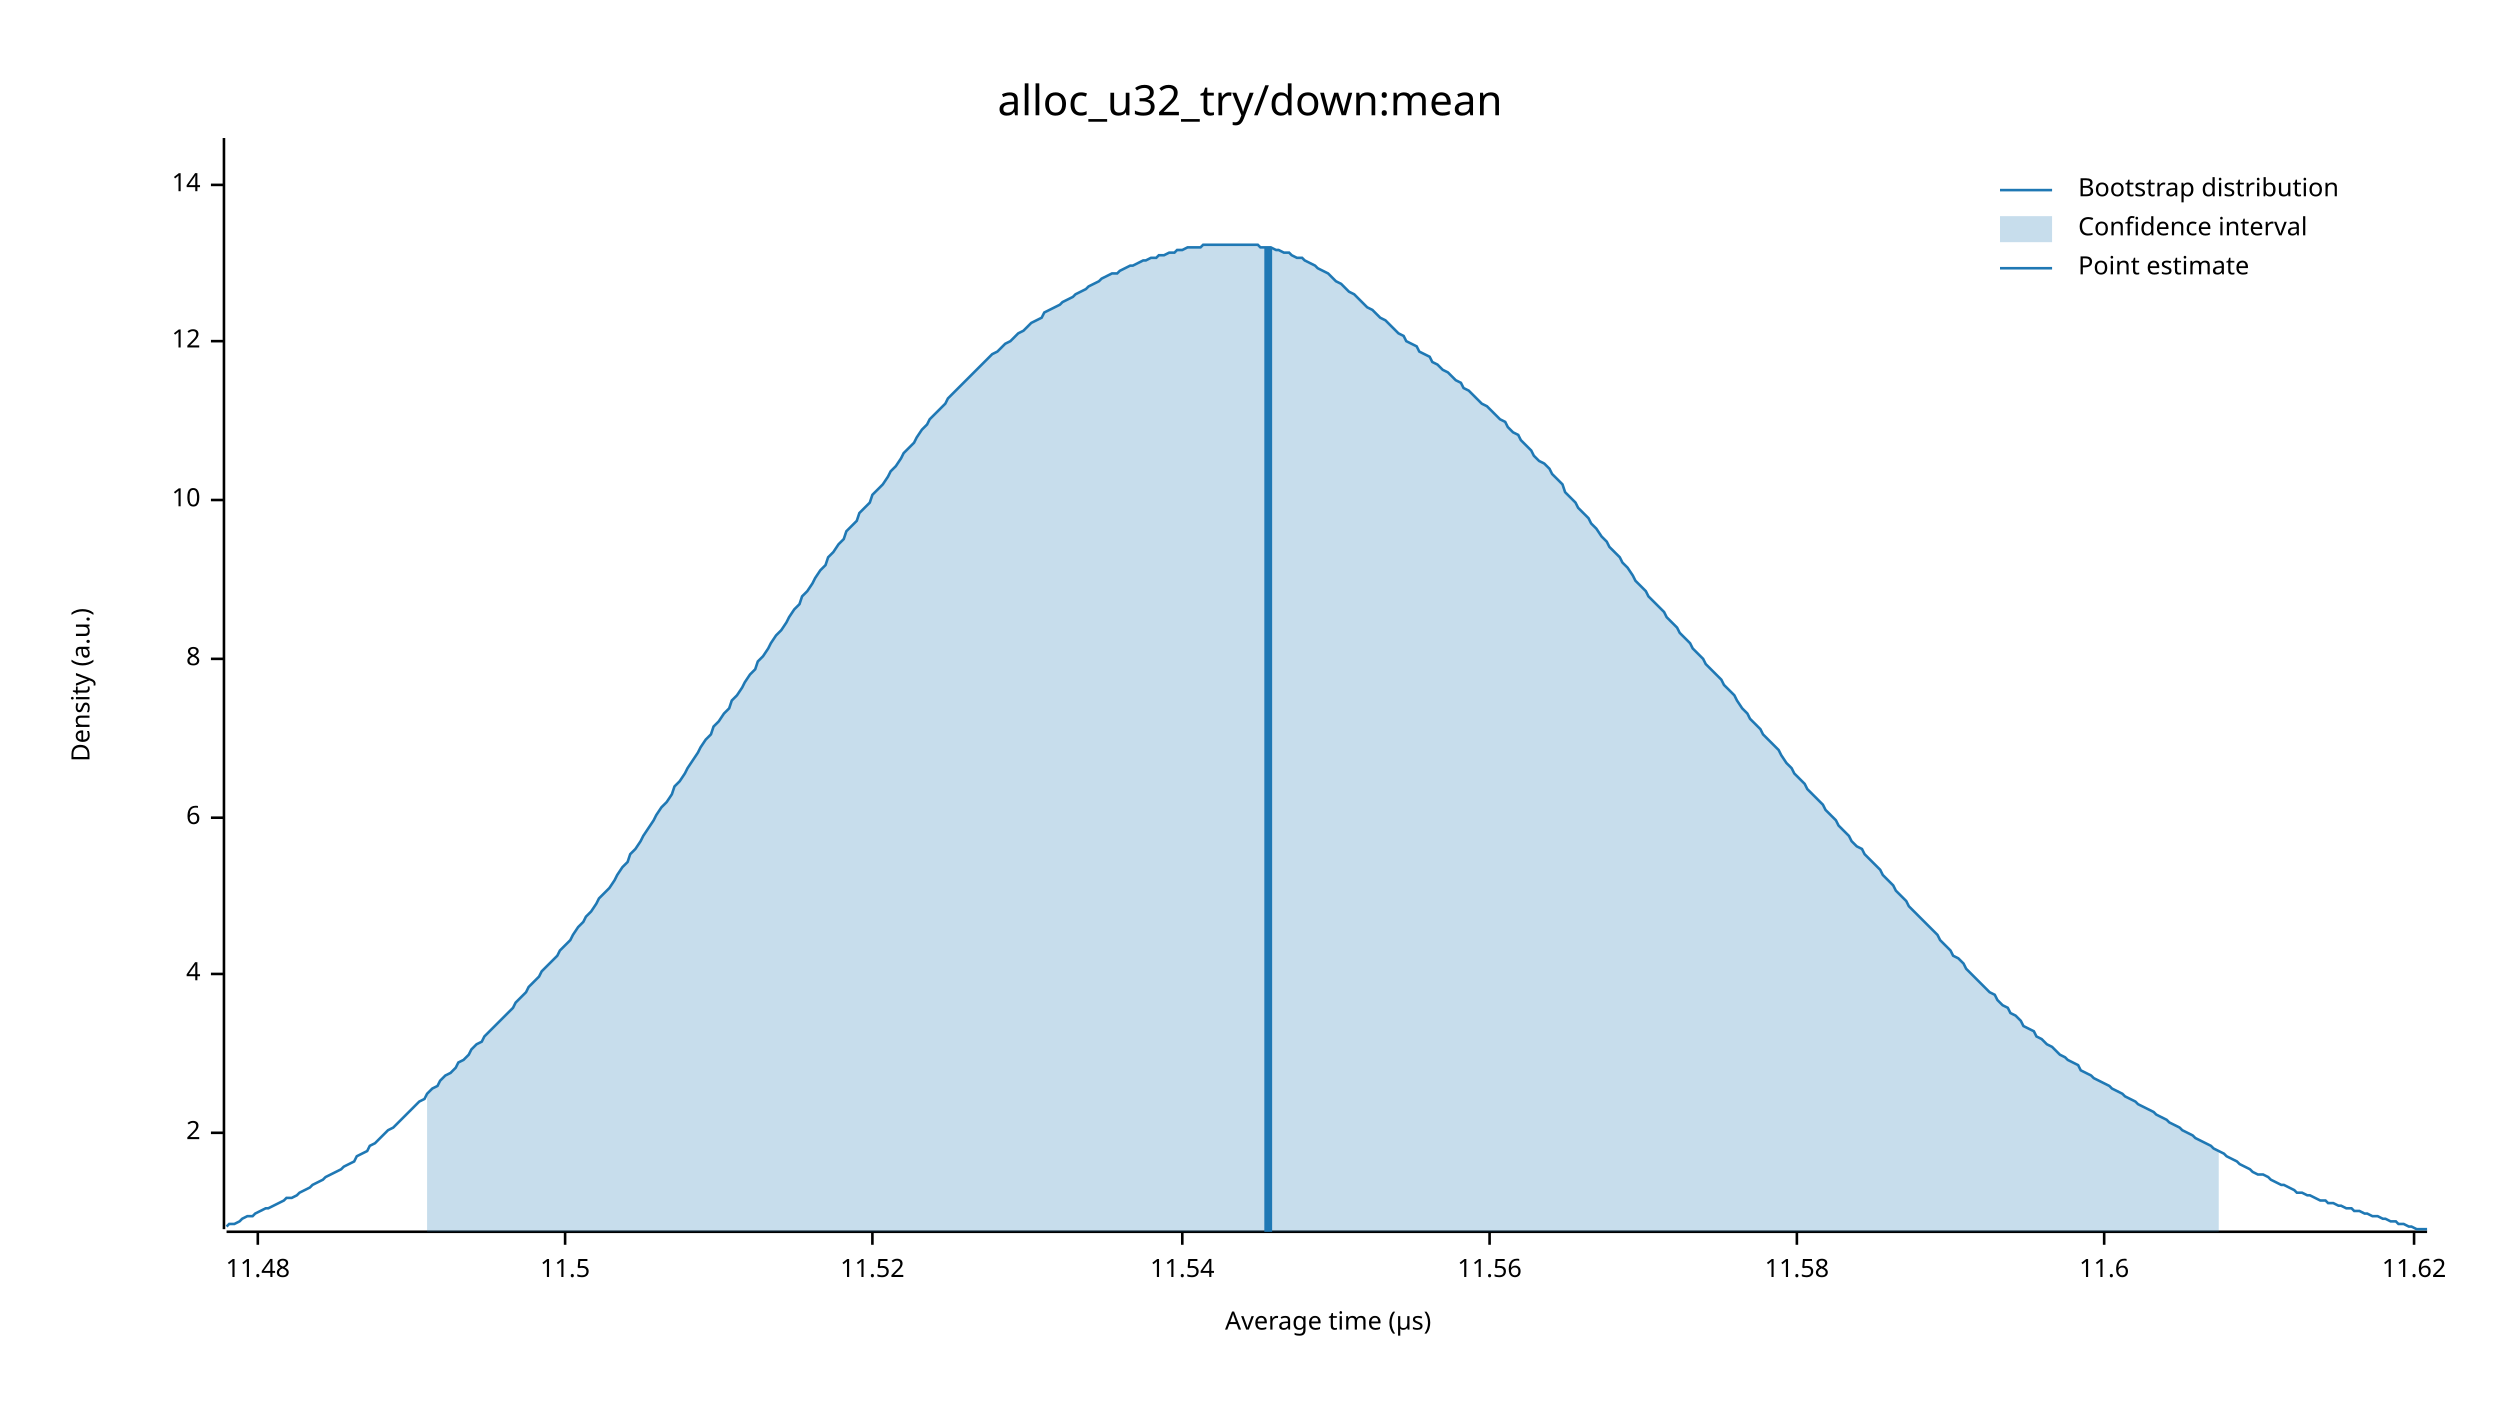
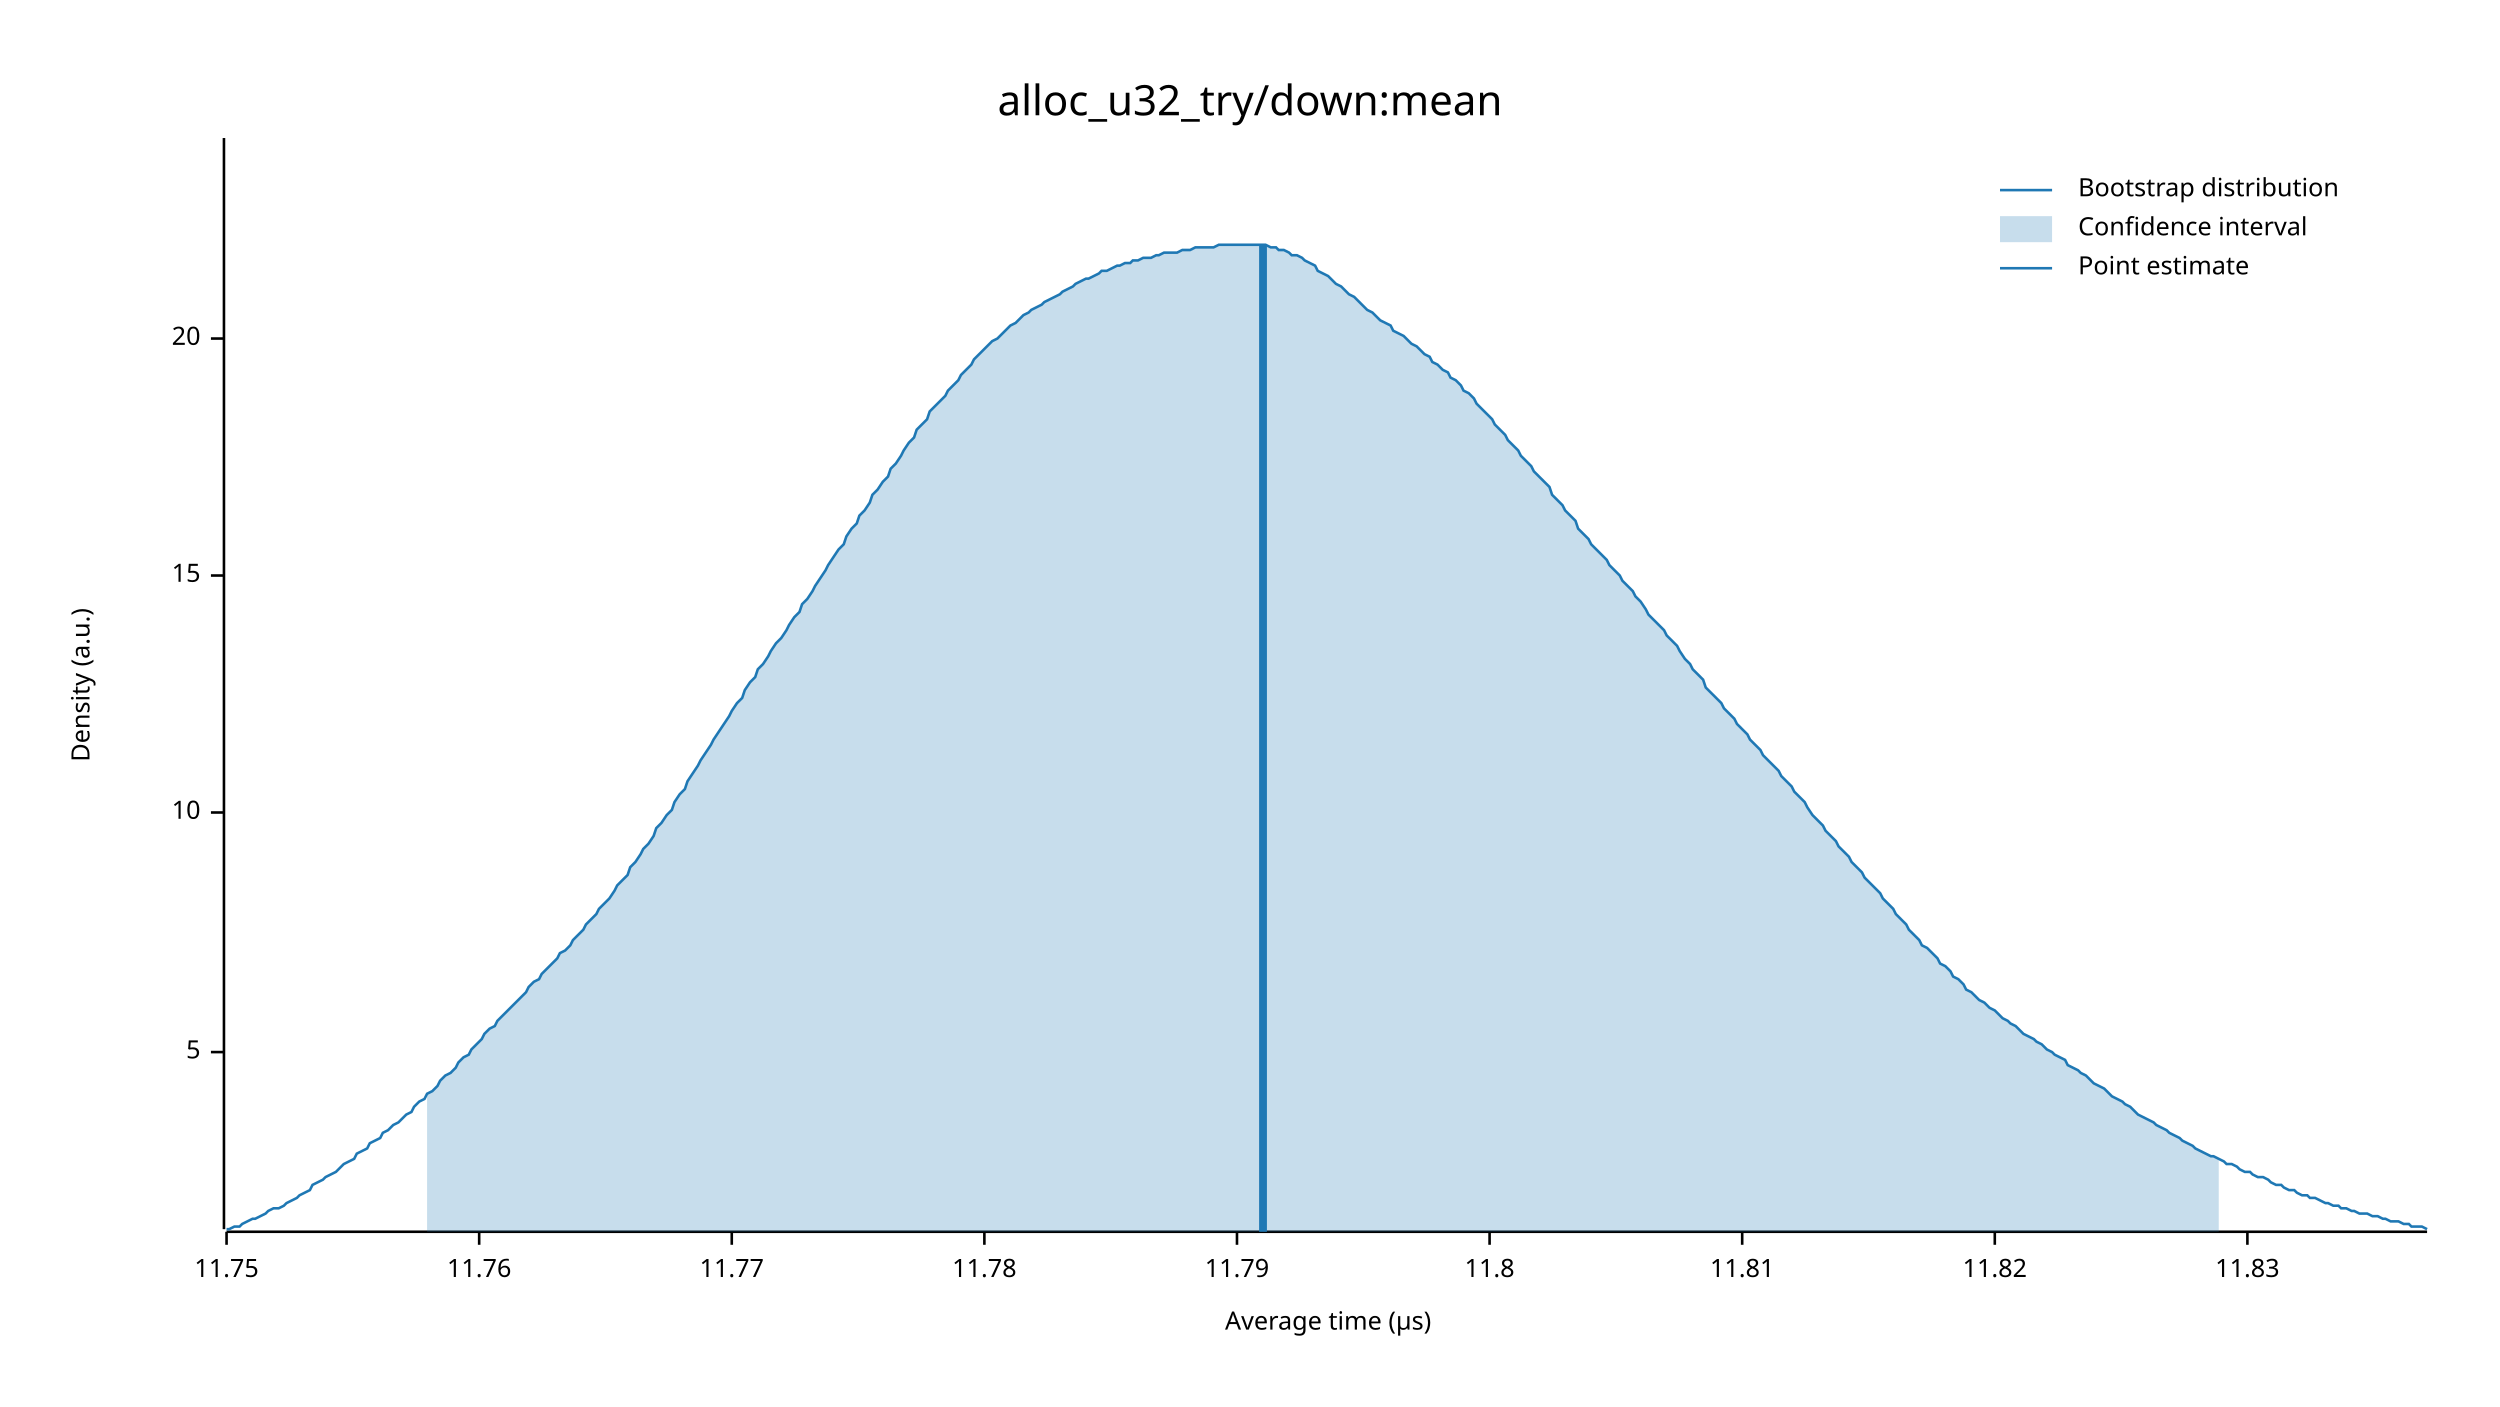
<svg xmlns="http://www.w3.org/2000/svg" width="960" height="540" viewBox="0 0 960 540">
  <text x="480" y="32" dy="0.76em" text-anchor="middle" font-family="sans-serif" font-size="16.129" opacity="1" fill="#000000">
alloc_u32_try/down:mean
</text>
  <text x="27" y="263" dy="0.76em" text-anchor="middle" font-family="sans-serif" font-size="9.677" opacity="1" fill="#000000" transform="rotate(270, 27, 263)">
Density (a.u.)
</text>
  <text x="510" y="513" dy="-0.5ex" text-anchor="middle" font-family="sans-serif" font-size="9.677" opacity="1" fill="#000000">
Average time (µs)
</text>
  <polyline fill="none" opacity="1" stroke="#000000" stroke-width="1" points="86,53 86,472 " />
-   <text x="77" y="435" dy="0.5ex" text-anchor="end" font-family="sans-serif" font-size="9.677" opacity="1" fill="#000000">
- 2
+   <text x="77" y="404" dy="0.5ex" text-anchor="end" font-family="sans-serif" font-size="9.677" opacity="1" fill="#000000">
+ 5
</text>
-   <polyline fill="none" opacity="1" stroke="#000000" stroke-width="1" points="81,435 86,435 " />
-   <text x="77" y="374" dy="0.5ex" text-anchor="end" font-family="sans-serif" font-size="9.677" opacity="1" fill="#000000">
- 4
- </text>
-   <polyline fill="none" opacity="1" stroke="#000000" stroke-width="1" points="81,374 86,374 " />
-   <text x="77" y="314" dy="0.5ex" text-anchor="end" font-family="sans-serif" font-size="9.677" opacity="1" fill="#000000">
- 6
- </text>
-   <polyline fill="none" opacity="1" stroke="#000000" stroke-width="1" points="81,314 86,314 " />
-   <text x="77" y="253" dy="0.5ex" text-anchor="end" font-family="sans-serif" font-size="9.677" opacity="1" fill="#000000">
- 8
- </text>
-   <polyline fill="none" opacity="1" stroke="#000000" stroke-width="1" points="81,253 86,253 " />
-   <text x="77" y="192" dy="0.5ex" text-anchor="end" font-family="sans-serif" font-size="9.677" opacity="1" fill="#000000">
+   <polyline fill="none" opacity="1" stroke="#000000" stroke-width="1" points="81,404 86,404 " />
+   <text x="77" y="312" dy="0.5ex" text-anchor="end" font-family="sans-serif" font-size="9.677" opacity="1" fill="#000000">
10
</text>
-   <polyline fill="none" opacity="1" stroke="#000000" stroke-width="1" points="81,192 86,192 " />
-   <text x="77" y="131" dy="0.5ex" text-anchor="end" font-family="sans-serif" font-size="9.677" opacity="1" fill="#000000">
- 12
+   <polyline fill="none" opacity="1" stroke="#000000" stroke-width="1" points="81,312 86,312 " />
+   <text x="77" y="221" dy="0.5ex" text-anchor="end" font-family="sans-serif" font-size="9.677" opacity="1" fill="#000000">
+ 15
</text>
-   <polyline fill="none" opacity="1" stroke="#000000" stroke-width="1" points="81,131 86,131 " />
-   <text x="77" y="71" dy="0.5ex" text-anchor="end" font-family="sans-serif" font-size="9.677" opacity="1" fill="#000000">
- 14
+   <polyline fill="none" opacity="1" stroke="#000000" stroke-width="1" points="81,221 86,221 " />
+   <text x="77" y="130" dy="0.5ex" text-anchor="end" font-family="sans-serif" font-size="9.677" opacity="1" fill="#000000">
+ 20
</text>
-   <polyline fill="none" opacity="1" stroke="#000000" stroke-width="1" points="81,71 86,71 " />
+   <polyline fill="none" opacity="1" stroke="#000000" stroke-width="1" points="81,130 86,130 " />
  <polyline fill="none" opacity="1" stroke="#000000" stroke-width="1" points="87,473 932,473 " />
-   <text x="99" y="483" dy="0.76em" text-anchor="middle" font-family="sans-serif" font-size="9.677" opacity="1" fill="#000000">
- 11.48
+   <text x="87" y="483" dy="0.76em" text-anchor="middle" font-family="sans-serif" font-size="9.677" opacity="1" fill="#000000">
+ 11.75
</text>
-   <polyline fill="none" opacity="1" stroke="#000000" stroke-width="1" points="99,473 99,478 " />
-   <text x="217" y="483" dy="0.76em" text-anchor="middle" font-family="sans-serif" font-size="9.677" opacity="1" fill="#000000">
- 11.5
+   <polyline fill="none" opacity="1" stroke="#000000" stroke-width="1" points="87,473 87,478 " />
+   <text x="184" y="483" dy="0.76em" text-anchor="middle" font-family="sans-serif" font-size="9.677" opacity="1" fill="#000000">
+ 11.76
</text>
-   <polyline fill="none" opacity="1" stroke="#000000" stroke-width="1" points="217,473 217,478 " />
-   <text x="335" y="483" dy="0.76em" text-anchor="middle" font-family="sans-serif" font-size="9.677" opacity="1" fill="#000000">
- 11.52
+   <polyline fill="none" opacity="1" stroke="#000000" stroke-width="1" points="184,473 184,478 " />
+   <text x="281" y="483" dy="0.76em" text-anchor="middle" font-family="sans-serif" font-size="9.677" opacity="1" fill="#000000">
+ 11.77
</text>
-   <polyline fill="none" opacity="1" stroke="#000000" stroke-width="1" points="335,473 335,478 " />
-   <text x="454" y="483" dy="0.76em" text-anchor="middle" font-family="sans-serif" font-size="9.677" opacity="1" fill="#000000">
- 11.54
+   <polyline fill="none" opacity="1" stroke="#000000" stroke-width="1" points="281,473 281,478 " />
+   <text x="378" y="483" dy="0.76em" text-anchor="middle" font-family="sans-serif" font-size="9.677" opacity="1" fill="#000000">
+ 11.78
</text>
-   <polyline fill="none" opacity="1" stroke="#000000" stroke-width="1" points="454,473 454,478 " />
+   <polyline fill="none" opacity="1" stroke="#000000" stroke-width="1" points="378,473 378,478 " />
+   <text x="475" y="483" dy="0.76em" text-anchor="middle" font-family="sans-serif" font-size="9.677" opacity="1" fill="#000000">
+ 11.79
+ </text>
+   <polyline fill="none" opacity="1" stroke="#000000" stroke-width="1" points="475,473 475,478 " />
  <text x="572" y="483" dy="0.76em" text-anchor="middle" font-family="sans-serif" font-size="9.677" opacity="1" fill="#000000">
- 11.56
+ 11.8
</text>
  <polyline fill="none" opacity="1" stroke="#000000" stroke-width="1" points="572,473 572,478 " />
-   <text x="690" y="483" dy="0.76em" text-anchor="middle" font-family="sans-serif" font-size="9.677" opacity="1" fill="#000000">
- 11.58
+   <text x="669" y="483" dy="0.76em" text-anchor="middle" font-family="sans-serif" font-size="9.677" opacity="1" fill="#000000">
+ 11.81
</text>
-   <polyline fill="none" opacity="1" stroke="#000000" stroke-width="1" points="690,473 690,478 " />
-   <text x="808" y="483" dy="0.76em" text-anchor="middle" font-family="sans-serif" font-size="9.677" opacity="1" fill="#000000">
- 11.6
+   <polyline fill="none" opacity="1" stroke="#000000" stroke-width="1" points="669,473 669,478 " />
+   <text x="766" y="483" dy="0.76em" text-anchor="middle" font-family="sans-serif" font-size="9.677" opacity="1" fill="#000000">
+ 11.82
</text>
-   <polyline fill="none" opacity="1" stroke="#000000" stroke-width="1" points="808,473 808,478 " />
-   <text x="927" y="483" dy="0.76em" text-anchor="middle" font-family="sans-serif" font-size="9.677" opacity="1" fill="#000000">
- 11.62
+   <polyline fill="none" opacity="1" stroke="#000000" stroke-width="1" points="766,473 766,478 " />
+   <text x="863" y="483" dy="0.76em" text-anchor="middle" font-family="sans-serif" font-size="9.677" opacity="1" fill="#000000">
+ 11.83
</text>
-   <polyline fill="none" opacity="1" stroke="#000000" stroke-width="1" points="927,473 927,478 " />
-   <polyline fill="none" opacity="1" stroke="#1F78B4" stroke-width="1" points="87,471 88,470 90,470 92,469 93,468 95,467 97,467 98,466 100,465 102,464 103,464 105,463 107,462 109,461 110,460 112,460 114,459 115,458 117,457 119,456 120,455 122,454 124,453 125,452 127,451 129,450 131,449 132,448 134,447 136,446 137,444 139,443 141,442 142,440 144,439 146,437 147,436 149,434 151,433 153,431 154,430 156,428 158,426 159,425 161,423 163,422 164,420 166,418 168,417 169,415 171,413 173,412 175,410 176,408 178,407 180,405 181,403 183,401 185,400 186,398 188,396 190,394 191,393 193,391 195,389 197,387 198,385 200,383 202,381 203,379 205,377 207,375 208,373 210,371 212,369 214,367 215,365 217,363 219,361 220,359 222,356 224,354 225,352 227,350 229,347 230,345 232,343 234,341 236,338 237,336 239,333 241,331 242,328 244,326 246,323 247,321 249,318 251,315 252,313 254,310 256,308 258,305 259,302 261,300 263,297 264,295 266,292 268,289 269,287 271,284 273,282 274,279 276,277 278,274 280,272 281,269 283,267 285,264 286,262 288,259 290,257 291,254 293,252 295,249 296,247 298,244 300,242 302,239 303,237 305,234 307,232 308,229 310,227 312,224 313,222 315,219 317,217 318,214 320,212 322,209 324,207 325,204 327,202 329,200 330,197 332,195 334,193 335,190 337,188 339,186 341,183 342,181 344,179 346,176 347,174 349,172 351,170 352,168 354,165 356,163 357,161 359,159 361,157 363,155 364,153 366,151 368,149 369,148 371,146 373,144 374,143 376,141 378,139 379,138 381,136 383,135 385,133 386,132 388,131 390,129 391,128 393,127 395,125 396,124 398,123 400,122 401,120 403,119 405,118 407,117 408,116 410,115 412,114 413,113 415,112 417,111 418,110 420,109 422,108 423,107 425,106 427,105 429,105 430,104 432,103 434,102 435,102 437,101 439,100 440,100 442,99 444,99 445,98 447,98 449,97 451,97 452,96 454,96 456,95 457,95 459,95 461,95 462,94 464,94 466,94 468,94 469,94 471,94 473,94 474,94 476,94 478,94 479,94 481,94 483,94 484,95 486,95 488,95 490,96 491,96 493,97 495,97 496,98 498,99 500,99 501,100 503,101 505,102 506,103 508,104 510,105 512,107 513,108 515,109 517,111 518,112 520,113 522,115 523,116 525,118 527,119 528,120 530,122 532,123 534,125 535,126 537,128 539,129 540,131 542,132 544,133 545,135 547,136 549,137 550,139 552,140 554,142 556,143 557,144 559,146 561,147 562,149 564,150 566,152 567,153 569,155 571,156 573,158 574,159 576,161 578,162 579,164 581,166 583,167 584,169 586,171 588,173 589,175 591,177 593,178 595,180 596,182 598,184 600,186 601,189 603,191 605,193 606,195 608,197 610,199 611,201 613,203 615,206 617,208 618,210 620,212 622,214 623,216 625,218 627,221 628,223 630,225 632,227 633,229 635,231 637,233 639,235 640,237 642,239 644,241 645,243 647,245 649,247 650,249 652,251 654,253 655,255 657,257 659,259 661,261 662,263 664,265 666,267 667,269 669,272 671,274 672,276 674,278 676,280 677,282 679,284 681,286 683,288 684,290 686,293 688,295 689,297 691,299 693,301 694,303 696,305 698,307 700,309 701,311 703,313 705,315 706,317 708,319 710,321 711,323 713,325 715,326 716,328 718,330 720,332 722,334 723,336 725,338 727,340 728,342 730,344 732,346 733,348 735,350 737,352 738,353 740,355 742,357 744,359 745,361 747,363 749,365 750,367 752,368 754,370 755,372 757,374 759,376 760,377 762,379 764,381 766,382 767,384 769,386 771,387 772,389 774,390 776,392 777,394 779,395 781,396 782,398 784,399 786,401 788,402 789,403 791,405 793,406 794,407 796,408 798,409 799,411 801,412 803,413 804,414 806,415 808,416 810,417 811,418 813,419 815,420 816,421 818,422 820,423 821,424 823,425 825,426 827,427 828,428 830,429 832,430 833,431 835,432 837,433 838,434 840,435 842,436 843,437 845,438 847,439 849,440 850,441 852,442 854,443 855,444 857,445 859,446 860,447 862,448 864,449 865,450 867,451 869,451 871,452 872,453 874,454 876,455 877,455 879,456 881,457 882,458 884,458 886,459 887,459 889,460 891,461 893,461 894,462 896,462 898,463 899,463 901,464 903,464 904,465 906,465 908,466 909,466 911,467 913,467 915,468 916,468 918,469 920,469 921,470 923,470 925,471 926,471 928,472 930,472 932,472 " />
-   <polygon opacity="0.25" fill="#1F78B4" points="164,420 166,418 168,417 169,415 171,413 173,412 175,410 176,408 178,407 180,405 181,403 183,401 185,400 186,398 188,396 190,394 191,393 193,391 195,389 197,387 198,385 200,383 202,381 203,379 205,377 207,375 208,373 210,371 212,369 214,367 215,365 217,363 219,361 220,359 222,356 224,354 225,352 227,350 229,347 230,345 232,343 234,341 236,338 237,336 239,333 241,331 242,328 244,326 246,323 247,321 249,318 251,315 252,313 254,310 256,308 258,305 259,302 261,300 263,297 264,295 266,292 268,289 269,287 271,284 273,282 274,279 276,277 278,274 280,272 281,269 283,267 285,264 286,262 288,259 290,257 291,254 293,252 295,249 296,247 298,244 300,242 302,239 303,237 305,234 307,232 308,229 310,227 312,224 313,222 315,219 317,217 318,214 320,212 322,209 324,207 325,204 327,202 329,200 330,197 332,195 334,193 335,190 337,188 339,186 341,183 342,181 344,179 346,176 347,174 349,172 351,170 352,168 354,165 356,163 357,161 359,159 361,157 363,155 364,153 366,151 368,149 369,148 371,146 373,144 374,143 376,141 378,139 379,138 381,136 383,135 385,133 386,132 388,131 390,129 391,128 393,127 395,125 396,124 398,123 400,122 401,120 403,119 405,118 407,117 408,116 410,115 412,114 413,113 415,112 417,111 418,110 420,109 422,108 423,107 425,106 427,105 429,105 430,104 432,103 434,102 435,102 437,101 439,100 440,100 442,99 444,99 445,98 447,98 449,97 451,97 452,96 454,96 456,95 457,95 459,95 461,95 462,94 464,94 466,94 468,94 469,94 471,94 473,94 474,94 476,94 478,94 479,94 481,94 483,94 484,95 486,95 488,95 490,96 491,96 493,97 495,97 496,98 498,99 500,99 501,100 503,101 505,102 506,103 508,104 510,105 512,107 513,108 515,109 517,111 518,112 520,113 522,115 523,116 525,118 527,119 528,120 530,122 532,123 534,125 535,126 537,128 539,129 540,131 542,132 544,133 545,135 547,136 549,137 550,139 552,140 554,142 556,143 557,144 559,146 561,147 562,149 564,150 566,152 567,153 569,155 571,156 573,158 574,159 576,161 578,162 579,164 581,166 583,167 584,169 586,171 588,173 589,175 591,177 593,178 595,180 596,182 598,184 600,186 601,189 603,191 605,193 606,195 608,197 610,199 611,201 613,203 615,206 617,208 618,210 620,212 622,214 623,216 625,218 627,221 628,223 630,225 632,227 633,229 635,231 637,233 639,235 640,237 642,239 644,241 645,243 647,245 649,247 650,249 652,251 654,253 655,255 657,257 659,259 661,261 662,263 664,265 666,267 667,269 669,272 671,274 672,276 674,278 676,280 677,282 679,284 681,286 683,288 684,290 686,293 688,295 689,297 691,299 693,301 694,303 696,305 698,307 700,309 701,311 703,313 705,315 706,317 708,319 710,321 711,323 713,325 715,326 716,328 718,330 720,332 722,334 723,336 725,338 727,340 728,342 730,344 732,346 733,348 735,350 737,352 738,353 740,355 742,357 744,359 745,361 747,363 749,365 750,367 752,368 754,370 755,372 757,374 759,376 760,377 762,379 764,381 766,382 767,384 769,386 771,387 772,389 774,390 776,392 777,394 779,395 781,396 782,398 784,399 786,401 788,402 789,403 791,405 793,406 794,407 796,408 798,409 799,411 801,412 803,413 804,414 806,415 808,416 810,417 811,418 813,419 815,420 816,421 818,422 820,423 821,424 823,425 825,426 827,427 828,428 830,429 832,430 833,431 835,432 837,433 838,434 840,435 842,436 843,437 845,438 847,439 849,440 850,441 852,442 852,473 164,473 " />
-   <polyline fill="none" opacity="1" stroke="#1F78B4" stroke-width="3" points="487,473 487,95 " />
+   <polyline fill="none" opacity="1" stroke="#000000" stroke-width="1" points="863,473 863,478 " />
+   <polyline fill="none" opacity="1" stroke="#1F78B4" stroke-width="1" points="87,472 88,472 90,471 92,471 93,470 95,469 97,468 98,468 100,467 102,466 103,465 105,464 107,464 109,463 110,462 112,461 114,460 115,459 117,458 119,457 120,455 122,454 124,453 125,452 127,451 129,450 131,448 132,447 134,446 136,445 137,443 139,442 141,441 142,439 144,438 146,437 147,435 149,434 151,432 153,431 154,430 156,428 158,427 159,425 161,423 163,422 164,420 166,419 168,417 169,415 171,413 173,412 175,410 176,408 178,406 180,405 181,403 183,401 185,399 186,397 188,395 190,394 191,392 193,390 195,388 197,386 198,385 200,383 202,381 203,379 205,377 207,376 208,374 210,372 212,370 214,368 215,366 217,365 219,363 220,361 222,359 224,357 225,355 227,353 229,351 230,349 232,347 234,345 236,342 237,340 239,338 241,336 242,333 244,331 246,328 247,326 249,324 251,321 252,318 254,316 256,313 258,311 259,308 261,305 263,303 264,300 266,297 268,294 269,292 271,289 273,286 274,284 276,281 278,278 280,275 281,273 283,270 285,268 286,265 288,262 290,260 291,257 293,255 295,252 296,250 298,247 300,245 302,242 303,240 305,237 307,235 308,232 310,230 312,227 313,225 315,222 317,219 318,217 320,214 322,211 324,209 325,206 327,203 329,201 330,198 332,196 334,193 335,190 337,188 339,185 341,183 342,180 344,178 346,175 347,173 349,170 351,168 352,165 354,163 356,161 357,158 359,156 361,154 363,152 364,150 366,148 368,146 369,144 371,142 373,140 374,138 376,136 378,134 379,133 381,131 383,130 385,128 386,127 388,125 390,124 391,123 393,121 395,120 396,119 398,118 400,117 401,116 403,115 405,114 407,113 408,112 410,111 412,110 413,109 415,108 417,107 418,107 420,106 422,105 423,104 425,104 427,103 429,102 430,102 432,101 434,101 435,100 437,100 439,99 440,99 442,99 444,98 445,98 447,97 449,97 451,97 452,97 454,96 456,96 457,96 459,95 461,95 462,95 464,95 466,95 468,94 469,94 471,94 473,94 474,94 476,94 478,94 479,94 481,94 483,94 484,94 486,94 488,95 490,95 491,96 493,96 495,97 496,98 498,98 500,99 501,100 503,101 505,102 506,104 508,105 510,106 512,108 513,109 515,110 517,112 518,113 520,114 522,116 523,117 525,119 527,120 528,121 530,123 532,124 534,125 535,127 537,128 539,129 540,130 542,132 544,133 545,134 547,136 549,137 550,139 552,140 554,142 556,143 557,145 559,146 561,148 562,150 564,151 566,153 567,155 569,157 571,159 573,161 574,163 576,165 578,167 579,169 581,171 583,173 584,175 586,177 588,179 589,181 591,183 593,185 595,187 596,190 598,192 600,194 601,196 603,198 605,200 606,203 608,205 610,207 611,209 613,211 615,213 617,215 618,217 620,219 622,221 623,223 625,225 627,227 628,229 630,231 632,234 633,236 635,238 637,240 639,242 640,244 642,246 644,248 645,250 647,253 649,255 650,257 652,259 654,261 655,264 657,266 659,268 661,270 662,272 664,274 666,276 667,278 669,280 671,282 672,284 674,286 676,288 677,290 679,292 681,294 683,296 684,298 686,300 688,302 689,304 691,306 693,308 694,310 696,313 698,315 700,317 701,319 703,321 705,323 706,325 708,327 710,329 711,331 713,333 715,335 716,337 718,339 720,341 722,343 723,345 725,347 727,349 728,351 730,353 732,355 733,357 735,359 737,361 738,363 740,364 742,366 744,368 745,370 747,371 749,373 750,375 752,376 754,378 755,380 757,381 759,383 760,384 762,385 764,387 766,388 767,389 769,391 771,392 772,393 774,394 776,396 777,397 779,398 781,399 782,400 784,401 786,403 788,404 789,405 791,406 793,407 794,409 796,410 798,411 799,412 801,413 803,415 804,416 806,417 808,418 810,420 811,421 813,422 815,423 816,424 818,425 820,427 821,428 823,429 825,430 827,431 828,432 830,433 832,434 833,435 835,436 837,437 838,438 840,439 842,440 843,441 845,442 847,443 849,444 850,444 852,445 854,446 855,447 857,447 859,448 860,449 862,450 864,450 865,451 867,452 869,452 871,453 872,454 874,455 876,455 877,456 879,457 881,457 882,458 884,459 886,459 887,460 889,460 891,461 893,462 894,462 896,463 898,463 899,464 901,464 903,465 904,465 906,466 908,466 909,466 911,467 913,467 915,468 916,468 918,469 920,469 921,469 923,470 925,470 926,471 928,471 930,471 932,472 " />
+   <polygon opacity="0.25" fill="#1F78B4" points="164,420 166,419 168,417 169,415 171,413 173,412 175,410 176,408 178,406 180,405 181,403 183,401 185,399 186,397 188,395 190,394 191,392 193,390 195,388 197,386 198,385 200,383 202,381 203,379 205,377 207,376 208,374 210,372 212,370 214,368 215,366 217,365 219,363 220,361 222,359 224,357 225,355 227,353 229,351 230,349 232,347 234,345 236,342 237,340 239,338 241,336 242,333 244,331 246,328 247,326 249,324 251,321 252,318 254,316 256,313 258,311 259,308 261,305 263,303 264,300 266,297 268,294 269,292 271,289 273,286 274,284 276,281 278,278 280,275 281,273 283,270 285,268 286,265 288,262 290,260 291,257 293,255 295,252 296,250 298,247 300,245 302,242 303,240 305,237 307,235 308,232 310,230 312,227 313,225 315,222 317,219 318,217 320,214 322,211 324,209 325,206 327,203 329,201 330,198 332,196 334,193 335,190 337,188 339,185 341,183 342,180 344,178 346,175 347,173 349,170 351,168 352,165 354,163 356,161 357,158 359,156 361,154 363,152 364,150 366,148 368,146 369,144 371,142 373,140 374,138 376,136 378,134 379,133 381,131 383,130 385,128 386,127 388,125 390,124 391,123 393,121 395,120 396,119 398,118 400,117 401,116 403,115 405,114 407,113 408,112 410,111 412,110 413,109 415,108 417,107 418,107 420,106 422,105 423,104 425,104 427,103 429,102 430,102 432,101 434,101 435,100 437,100 439,99 440,99 442,99 444,98 445,98 447,97 449,97 451,97 452,97 454,96 456,96 457,96 459,95 461,95 462,95 464,95 466,95 468,94 469,94 471,94 473,94 474,94 476,94 478,94 479,94 481,94 483,94 484,94 486,94 488,95 490,95 491,96 493,96 495,97 496,98 498,98 500,99 501,100 503,101 505,102 506,104 508,105 510,106 512,108 513,109 515,110 517,112 518,113 520,114 522,116 523,117 525,119 527,120 528,121 530,123 532,124 534,125 535,127 537,128 539,129 540,130 542,132 544,133 545,134 547,136 549,137 550,139 552,140 554,142 556,143 557,145 559,146 561,148 562,150 564,151 566,153 567,155 569,157 571,159 573,161 574,163 576,165 578,167 579,169 581,171 583,173 584,175 586,177 588,179 589,181 591,183 593,185 595,187 596,190 598,192 600,194 601,196 603,198 605,200 606,203 608,205 610,207 611,209 613,211 615,213 617,215 618,217 620,219 622,221 623,223 625,225 627,227 628,229 630,231 632,234 633,236 635,238 637,240 639,242 640,244 642,246 644,248 645,250 647,253 649,255 650,257 652,259 654,261 655,264 657,266 659,268 661,270 662,272 664,274 666,276 667,278 669,280 671,282 672,284 674,286 676,288 677,290 679,292 681,294 683,296 684,298 686,300 688,302 689,304 691,306 693,308 694,310 696,313 698,315 700,317 701,319 703,321 705,323 706,325 708,327 710,329 711,331 713,333 715,335 716,337 718,339 720,341 722,343 723,345 725,347 727,349 728,351 730,353 732,355 733,357 735,359 737,361 738,363 740,364 742,366 744,368 745,370 747,371 749,373 750,375 752,376 754,378 755,380 757,381 759,383 760,384 762,385 764,387 766,388 767,389 769,391 771,392 772,393 774,394 776,396 777,397 779,398 781,399 782,400 784,401 786,403 788,404 789,405 791,406 793,407 794,409 796,410 798,411 799,412 801,413 803,415 804,416 806,417 808,418 810,420 811,421 813,422 815,423 816,424 818,425 820,427 821,428 823,429 825,430 827,431 828,432 830,433 832,434 833,435 835,436 837,437 838,438 840,439 842,440 843,441 845,442 847,443 849,444 850,444 852,445 852,473 164,473 " />
+   <polyline fill="none" opacity="1" stroke="#1F78B4" stroke-width="3" points="485,473 485,94 " />
  <text x="798" y="68" dy="0.76em" text-anchor="start" font-family="sans-serif" font-size="9.677" opacity="1" fill="#000000">
Bootstrap distribution
</text>
  <text x="798" y="83" dy="0.76em" text-anchor="start" font-family="sans-serif" font-size="9.677" opacity="1" fill="#000000">
Confidence interval
</text>
  <text x="798" y="98" dy="0.76em" text-anchor="start" font-family="sans-serif" font-size="9.677" opacity="1" fill="#000000">
Point estimate
</text>
  <polyline fill="none" opacity="1" stroke="#1F78B4" stroke-width="1" points="768,73 788,73 " />
  <rect x="768" y="83" width="20" height="10" opacity="0.25" fill="#1F78B4" stroke="none" />
  <polyline fill="none" opacity="1" stroke="#1F78B4" stroke-width="1" points="768,103 788,103 " />
</svg>
